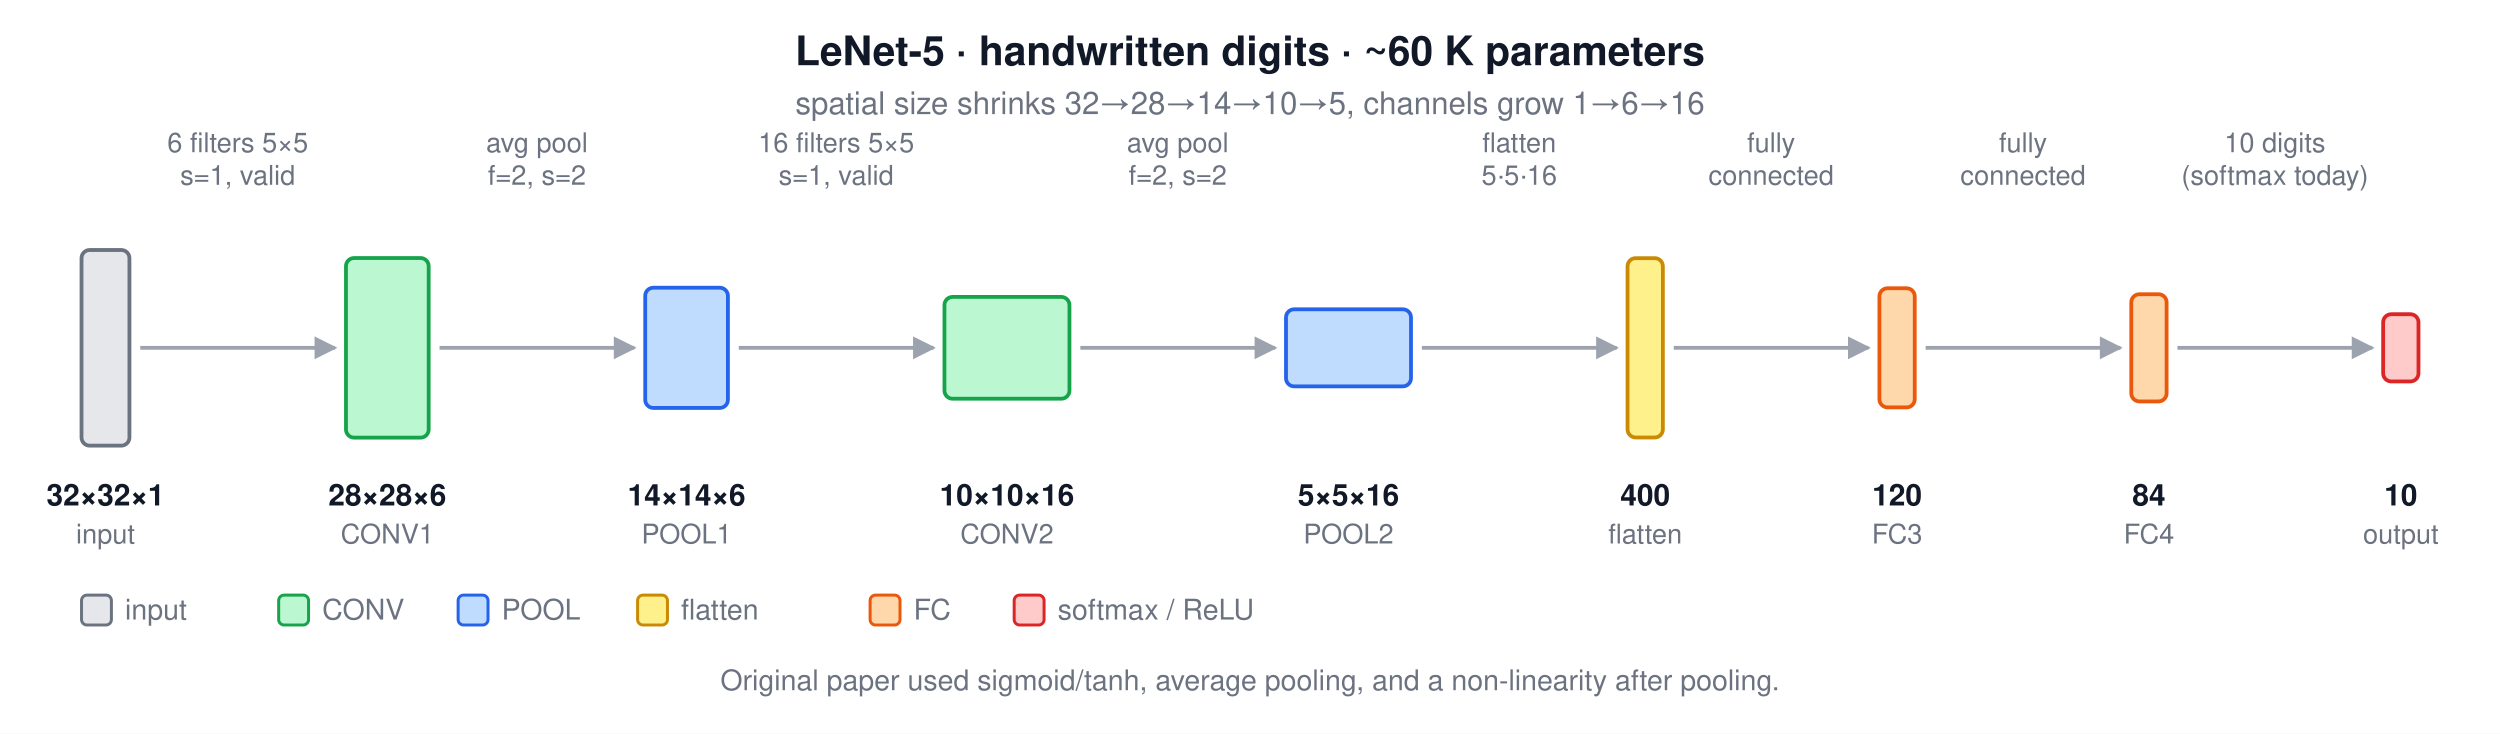
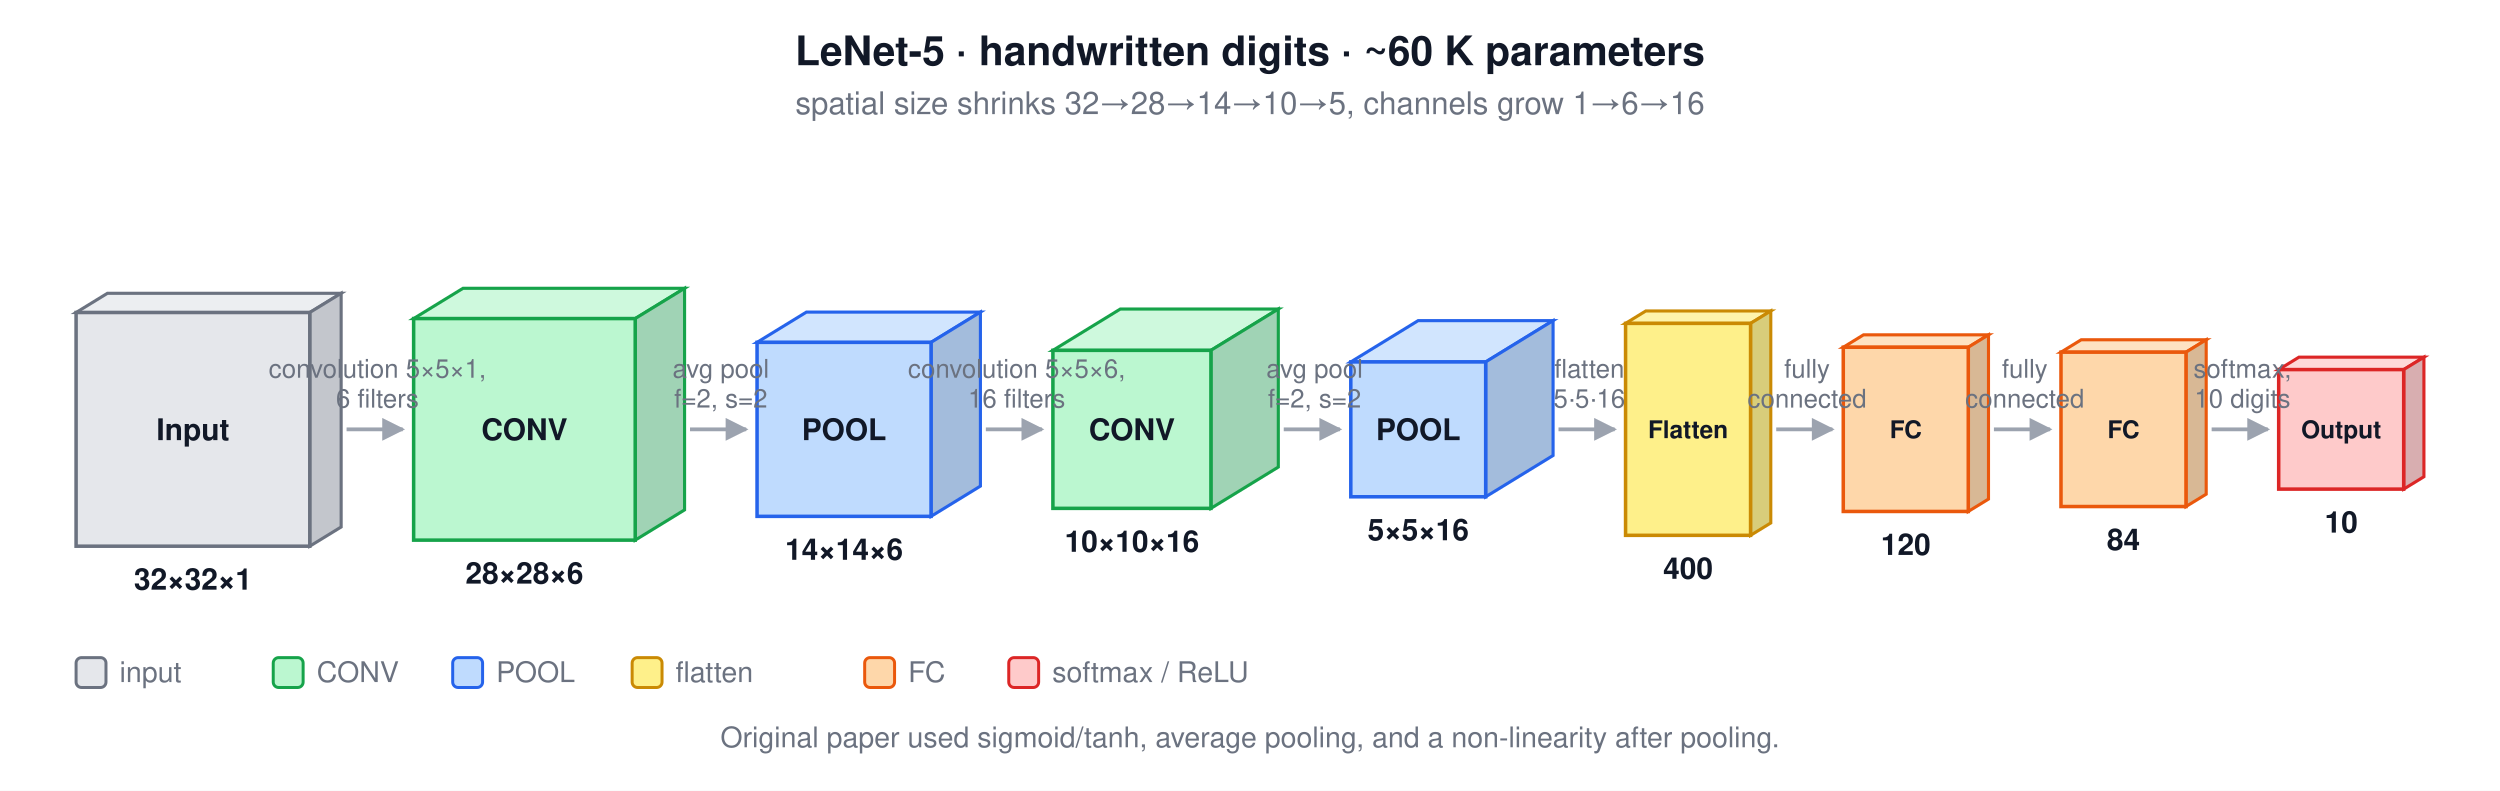
- <svg xmlns="http://www.w3.org/2000/svg" viewBox="0 0 920 270" width="920" height="270">
+ <svg xmlns="http://www.w3.org/2000/svg" viewBox="0 0 920 291" width="920" height="291">
  <defs>
    <marker id="ah" viewBox="0 0 10 10" refX="9" refY="5" markerWidth="6" markerHeight="6" orient="auto-start-reverse">
      <path d="M0,0 L10,5 L0,10 z" fill="#9ca3af" />
    </marker>
  </defs>
-   <rect width="920" height="270" fill="#ffffff" />
+   <rect width="920" height="291" fill="#ffffff" />
  <g font-family="Segoe UI, system-ui, -apple-system, Helvetica, Arial, sans-serif" fill="#111827" font-size="12">
    <text x="460" y="24" font-size="15" text-anchor="middle" fill="#111827" font-weight="600">LeNet-5  ·  handwritten digits  ·  ~60 K parameters</text>
    <text x="460" y="42" font-size="11.5" text-anchor="middle" fill="#6b7280" font-weight="normal">spatial size shrinks 32→28→14→10→5, channels grow 1→6→16</text>
-     <rect x="30" y="92" width="17.631" height="72" rx="3" fill="#e5e7eb" stroke="#6b7280" stroke-width="1.4" />
-     <text x="38.816" y="186" font-size="11" text-anchor="middle" fill="#111827" font-weight="600">32×32×1</text>
-     <text x="38.816" y="200" font-size="10" text-anchor="middle" fill="#6b7280" font-weight="normal">input</text>
-     <rect x="127.32" y="94.951" width="30.431" height="66.099" rx="3" fill="#bbf7d0" stroke="#16a34a" stroke-width="1.4" />
-     <text x="142.535" y="186" font-size="11" text-anchor="middle" fill="#111827" font-weight="600">28×28×6</text>
-     <text x="142.535" y="200" font-size="10" text-anchor="middle" fill="#6b7280" font-weight="normal">CONV1</text>
-     <rect x="237.439" y="105.88" width="30.431" height="44.239" rx="3" fill="#bfdbfe" stroke="#2563eb" stroke-width="1.4" />
-     <text x="252.654" y="186" font-size="11" text-anchor="middle" fill="#111827" font-weight="600">14×14×6</text>
-     <text x="252.654" y="200" font-size="10" text-anchor="middle" fill="#6b7280" font-weight="normal">POOL1</text>
-     <rect x="347.558" y="109.268" width="46" height="37.464" rx="3" fill="#bbf7d0" stroke="#16a34a" stroke-width="1.4" />
-     <text x="370.558" y="186" font-size="11" text-anchor="middle" fill="#111827" font-weight="600">10×10×16</text>
-     <text x="370.558" y="200" font-size="10" text-anchor="middle" fill="#6b7280" font-weight="normal">CONV2</text>
-     <rect x="473.246" y="113.824" width="46" height="28.353" rx="3" fill="#bfdbfe" stroke="#2563eb" stroke-width="1.4" />
-     <text x="496.246" y="186" font-size="11" text-anchor="middle" fill="#111827" font-weight="600">5×5×16</text>
-     <text x="496.246" y="200" font-size="10" text-anchor="middle" fill="#6b7280" font-weight="normal">POOL2</text>
-     <rect x="598.935" y="95" width="13" height="66" rx="3" fill="#fef08a" stroke="#ca8a04" stroke-width="1.4" />
-     <text x="605.435" y="186" font-size="11" text-anchor="middle" fill="#111827" font-weight="600">400</text>
-     <text x="605.435" y="200" font-size="10" text-anchor="middle" fill="#6b7280" font-weight="normal">flatten</text>
-     <rect x="691.623" y="106.081" width="13" height="43.838" rx="3" fill="#fed7aa" stroke="#ea580c" stroke-width="1.4" />
-     <text x="698.123" y="186" font-size="11" text-anchor="middle" fill="#111827" font-weight="600">120</text>
-     <text x="698.123" y="200" font-size="10" text-anchor="middle" fill="#6b7280" font-weight="normal">FC3</text>
-     <rect x="784.312" y="108.273" width="13" height="39.455" rx="3" fill="#fed7aa" stroke="#ea580c" stroke-width="1.4" />
-     <text x="790.812" y="186" font-size="11" text-anchor="middle" fill="#111827" font-weight="600">84</text>
-     <text x="790.812" y="200" font-size="10" text-anchor="middle" fill="#6b7280" font-weight="normal">FC4</text>
-     <rect x="877" y="115.626" width="13" height="24.748" rx="3" fill="#fecaca" stroke="#dc2626" stroke-width="1.4" />
-     <text x="883.5" y="186" font-size="11" text-anchor="middle" fill="#111827" font-weight="600">10</text>
-     <text x="883.5" y="200" font-size="10" text-anchor="middle" fill="#6b7280" font-weight="normal">output</text>
-     <line x1="51.631" y1="128" x2="123.32" y2="128" stroke="#9ca3af" stroke-width="1.4" marker-end="url(#ah)" />
-     <text x="87.475" y="56" font-size="10" text-anchor="middle" fill="#6b7280" font-weight="normal">6 filters 5×5</text>
-     <text x="87.475" y="68" font-size="10" text-anchor="middle" fill="#6b7280" font-weight="normal">s=1, valid</text>
-     <line x1="161.75" y1="128" x2="233.439" y2="128" stroke="#9ca3af" stroke-width="1.4" marker-end="url(#ah)" />
-     <text x="197.595" y="56" font-size="10" text-anchor="middle" fill="#6b7280" font-weight="normal">avg pool</text>
-     <text x="197.595" y="68" font-size="10" text-anchor="middle" fill="#6b7280" font-weight="normal">f=2, s=2</text>
-     <line x1="271.869" y1="128" x2="343.558" y2="128" stroke="#9ca3af" stroke-width="1.4" marker-end="url(#ah)" />
-     <text x="307.714" y="56" font-size="10" text-anchor="middle" fill="#6b7280" font-weight="normal">16 filters 5×5</text>
-     <text x="307.714" y="68" font-size="10" text-anchor="middle" fill="#6b7280" font-weight="normal">s=1, valid</text>
-     <line x1="397.558" y1="128" x2="469.246" y2="128" stroke="#9ca3af" stroke-width="1.4" marker-end="url(#ah)" />
-     <text x="433.402" y="56" font-size="10" text-anchor="middle" fill="#6b7280" font-weight="normal">avg pool</text>
-     <text x="433.402" y="68" font-size="10" text-anchor="middle" fill="#6b7280" font-weight="normal">f=2, s=2</text>
-     <line x1="523.246" y1="128" x2="594.935" y2="128" stroke="#9ca3af" stroke-width="1.4" marker-end="url(#ah)" />
-     <text x="559.09" y="56" font-size="10" text-anchor="middle" fill="#6b7280" font-weight="normal">flatten</text>
-     <text x="559.09" y="68" font-size="10" text-anchor="middle" fill="#6b7280" font-weight="normal">5·5·16</text>
-     <line x1="615.935" y1="128" x2="687.623" y2="128" stroke="#9ca3af" stroke-width="1.4" marker-end="url(#ah)" />
-     <text x="651.779" y="56" font-size="10" text-anchor="middle" fill="#6b7280" font-weight="normal">fully</text>
-     <text x="651.779" y="68" font-size="10" text-anchor="middle" fill="#6b7280" font-weight="normal">connected</text>
-     <line x1="708.623" y1="128" x2="780.312" y2="128" stroke="#9ca3af" stroke-width="1.4" marker-end="url(#ah)" />
-     <text x="744.467" y="56" font-size="10" text-anchor="middle" fill="#6b7280" font-weight="normal">fully</text>
-     <text x="744.467" y="68" font-size="10" text-anchor="middle" fill="#6b7280" font-weight="normal">connected</text>
-     <line x1="801.312" y1="128" x2="873" y2="128" stroke="#9ca3af" stroke-width="1.4" marker-end="url(#ah)" />
-     <text x="837.156" y="56" font-size="10" text-anchor="middle" fill="#6b7280" font-weight="normal">10 digits</text>
-     <text x="837.156" y="68" font-size="10" text-anchor="middle" fill="#6b7280" font-weight="normal">(softmax today)</text>
-     <rect x="30" y="219" width="11" height="11" rx="2" fill="#e5e7eb" stroke="#6b7280" stroke-width="1.1" />
-     <text x="46" y="228" font-size="10.5" text-anchor="start" fill="#6b7280" font-weight="normal">input</text>
-     <rect x="102.55" y="219" width="11" height="11" rx="2" fill="#bbf7d0" stroke="#16a34a" stroke-width="1.1" />
-     <text x="118.55" y="228" font-size="10.5" text-anchor="start" fill="#6b7280" font-weight="normal">CONV</text>
-     <rect x="168.59" y="219" width="11" height="11" rx="2" fill="#bfdbfe" stroke="#2563eb" stroke-width="1.1" />
-     <text x="184.59" y="228" font-size="10.5" text-anchor="start" fill="#6b7280" font-weight="normal">POOL</text>
-     <rect x="234.63" y="219" width="11" height="11" rx="2" fill="#fef08a" stroke="#ca8a04" stroke-width="1.1" />
-     <text x="250.63" y="228" font-size="10.5" text-anchor="start" fill="#6b7280" font-weight="normal">flatten</text>
-     <rect x="320.2" y="219" width="11" height="11" rx="2" fill="#fed7aa" stroke="#ea580c" stroke-width="1.1" />
-     <text x="336.2" y="228" font-size="10.5" text-anchor="start" fill="#6b7280" font-weight="normal">FC</text>
-     <rect x="373.22" y="219" width="11" height="11" rx="2" fill="#fecaca" stroke="#dc2626" stroke-width="1.1" />
-     <text x="389.22" y="228" font-size="10.5" text-anchor="start" fill="#6b7280" font-weight="normal">softmax / ReLU</text>
-     <text x="460" y="254" font-size="10.5" text-anchor="middle" fill="#6b7280" font-weight="normal">Original paper used sigmoid/tanh, average pooling, and a non-linearity after pooling.</text>
+     <polygon points="28,115 39.541,107.926 125.541,107.926 114,115" fill="#eceef1" stroke="#6b7280" stroke-width="1.15" />
+     <polygon points="114,115 125.541,107.926 125.541,193.926 114,201" fill="#c3c6cc" stroke="#6b7280" stroke-width="1.15" />
+     <polygon points="28,115 114,115 114,201 28,201" fill="#e5e7eb" stroke="#6b7280" stroke-width="1.3" />
+     <text x="71" y="161.96" font-size="11" text-anchor="middle" fill="#111827" font-weight="600">Input</text>
+     <text x="71" y="217" font-size="11" text-anchor="middle" fill="#111827" font-weight="600">32×32×1</text>
+     <polygon points="152.219,117.231 170.381,106.099 251.92,106.099 233.757,117.231" fill="#cef9dd" stroke="#16a34a" stroke-width="1.15" />
+     <polygon points="233.757,117.231 251.92,106.099 251.92,187.637 233.757,198.769" fill="#a0d3b5" stroke="#16a34a" stroke-width="1.15" />
+     <polygon points="152.219,117.231 233.757,117.231 233.757,198.769 152.219,198.769" fill="#bbf7d0" stroke="#16a34a" stroke-width="1.3" />
+     <text x="192.988" y="161.96" font-size="11" text-anchor="middle" fill="#111827" font-weight="600">CONV</text>
+     <text x="192.988" y="214.769" font-size="11" text-anchor="middle" fill="#111827" font-weight="600">28×28×6</text>
+     <polygon points="278.597,125.984 296.76,114.852 360.792,114.852 342.629,125.984" fill="#d1e5fe" stroke="#2563eb" stroke-width="1.15" />
+     <polygon points="342.629,125.984 360.792,114.852 360.792,178.884 342.629,190.016" fill="#a3bcdc" stroke="#2563eb" stroke-width="1.15" />
+     <polygon points="278.597,125.984 342.629,125.984 342.629,190.016 278.597,190.016" fill="#bfdbfe" stroke="#2563eb" stroke-width="1.3" />
+     <text x="310.613" y="161.96" font-size="11" text-anchor="middle" fill="#111827" font-weight="600">POOL</text>
+     <text x="310.613" y="206.016" font-size="11" text-anchor="middle" fill="#111827" font-weight="600">14×14×6</text>
+     <polygon points="387.469,128.925 412.269,113.725 470.419,113.725 445.619,128.925" fill="#cef9dd" stroke="#16a34a" stroke-width="1.15" />
+     <polygon points="445.619,128.925 470.419,113.725 470.419,171.875 445.619,187.075" fill="#a0d3b5" stroke="#16a34a" stroke-width="1.15" />
+     <polygon points="387.469,128.925 445.619,128.925 445.619,187.075 387.469,187.075" fill="#bbf7d0" stroke="#16a34a" stroke-width="1.3" />
+     <text x="416.544" y="161.96" font-size="11" text-anchor="middle" fill="#111827" font-weight="600">CONV</text>
+     <text x="416.544" y="203.075" font-size="11" text-anchor="middle" fill="#111827" font-weight="600">10×10×16</text>
+     <polygon points="497.096,133.183 521.896,117.983 571.531,117.983 546.731,133.183" fill="#d1e5fe" stroke="#2563eb" stroke-width="1.15" />
+     <polygon points="546.731,133.183 571.531,117.983 571.531,167.617 546.731,182.817" fill="#a3bcdc" stroke="#2563eb" stroke-width="1.15" />
+     <polygon points="497.096,133.183 546.731,133.183 546.731,182.817 497.096,182.817" fill="#bfdbfe" stroke="#2563eb" stroke-width="1.3" />
+     <text x="521.913" y="161.96" font-size="11" text-anchor="middle" fill="#111827" font-weight="600">POOL</text>
+     <text x="521.913" y="198.817" font-size="11" text-anchor="middle" fill="#111827" font-weight="600">5×5×16</text>
+     <polygon points="598.208,119 605.648,114.44 651.648,114.44 644.208,119" fill="#fef4ab" stroke="#ca8a04" stroke-width="1.15" />
+     <polygon points="644.208,119 651.648,114.44 651.648,192.44 644.208,197" fill="#d8cd7a" stroke="#ca8a04" stroke-width="1.15" />
+     <polygon points="598.208,119 644.208,119 644.208,197 598.208,197" fill="#fef08a" stroke="#ca8a04" stroke-width="1.3" />
+     <text x="621.208" y="161.24" font-size="9" text-anchor="middle" fill="#111827" font-weight="600">Flatten</text>
+     <text x="621.208" y="213" font-size="11" text-anchor="middle" fill="#111827" font-weight="600">400</text>
+     <polygon points="678.325,127.784 685.765,123.224 731.765,123.224 724.325,127.784" fill="#fee2c2" stroke="#ea580c" stroke-width="1.15" />
+     <polygon points="724.325,127.784 731.765,123.224 731.765,183.656 724.325,188.216" fill="#d8b895" stroke="#ea580c" stroke-width="1.15" />
+     <polygon points="678.325,127.784 724.325,127.784 724.325,188.216 678.325,188.216" fill="#fed7aa" stroke="#ea580c" stroke-width="1.3" />
+     <text x="701.325" y="161.24" font-size="9" text-anchor="middle" fill="#111827" font-weight="600">FC</text>
+     <text x="701.325" y="204.216" font-size="11" text-anchor="middle" fill="#111827" font-weight="600">120</text>
+     <polygon points="758.443,129.596 765.883,125.036 811.883,125.036 804.443,129.596" fill="#fee2c2" stroke="#ea580c" stroke-width="1.15" />
+     <polygon points="804.443,129.596 811.883,125.036 811.883,181.844 804.443,186.404" fill="#d8b895" stroke="#ea580c" stroke-width="1.15" />
+     <polygon points="758.443,129.596 804.443,129.596 804.443,186.404 758.443,186.404" fill="#fed7aa" stroke="#ea580c" stroke-width="1.3" />
+     <text x="781.443" y="161.24" font-size="9" text-anchor="middle" fill="#111827" font-weight="600">FC</text>
+     <text x="781.443" y="202.404" font-size="11" text-anchor="middle" fill="#111827" font-weight="600">84</text>
+     <polygon points="838.56,136.007 846,131.447 892,131.447 884.56,136.007" fill="#fed9d9" stroke="#dc2626" stroke-width="1.15" />
+     <polygon points="884.56,136.007 892,131.447 892,175.433 884.56,179.993" fill="#d8aeb0" stroke="#dc2626" stroke-width="1.15" />
+     <polygon points="838.56,136.007 884.56,136.007 884.56,179.993 838.56,179.993" fill="#fecaca" stroke="#dc2626" stroke-width="1.3" />
+     <text x="861.56" y="161.24" font-size="9" text-anchor="middle" fill="#111827" font-weight="600">Output</text>
+     <text x="861.56" y="195.993" font-size="11" text-anchor="middle" fill="#111827" font-weight="600">10</text>
+     <line x1="127.541" y1="158" x2="148.219" y2="158" stroke="#9ca3af" stroke-width="1.4" marker-end="url(#ah)" />
+     <text x="138.88" y="139" font-size="9.5" text-anchor="middle" fill="#6b7280" font-weight="normal">convolution 5×5×1,</text>
+     <text x="138.88" y="150" font-size="9.5" text-anchor="middle" fill="#6b7280" font-weight="normal">6 filters</text>
+     <line x1="253.92" y1="158" x2="274.597" y2="158" stroke="#9ca3af" stroke-width="1.4" marker-end="url(#ah)" />
+     <text x="265.258" y="139" font-size="9.5" text-anchor="middle" fill="#6b7280" font-weight="normal">avg pool</text>
+     <text x="265.258" y="150" font-size="9.5" text-anchor="middle" fill="#6b7280" font-weight="normal">f=2, s=2</text>
+     <line x1="362.792" y1="158" x2="383.469" y2="158" stroke="#9ca3af" stroke-width="1.4" marker-end="url(#ah)" />
+     <text x="374.13" y="139" font-size="9.5" text-anchor="middle" fill="#6b7280" font-weight="normal">convolution 5×5×6,</text>
+     <text x="374.13" y="150" font-size="9.5" text-anchor="middle" fill="#6b7280" font-weight="normal">16 filters</text>
+     <line x1="472.419" y1="158" x2="493.096" y2="158" stroke="#9ca3af" stroke-width="1.4" marker-end="url(#ah)" />
+     <text x="483.757" y="139" font-size="9.5" text-anchor="middle" fill="#6b7280" font-weight="normal">avg pool</text>
+     <text x="483.757" y="150" font-size="9.5" text-anchor="middle" fill="#6b7280" font-weight="normal">f=2, s=2</text>
+     <line x1="573.531" y1="158" x2="594.208" y2="158" stroke="#9ca3af" stroke-width="1.4" marker-end="url(#ah)" />
+     <text x="584.869" y="139" font-size="9.5" text-anchor="middle" fill="#6b7280" font-weight="normal">flatten</text>
+     <text x="584.869" y="150" font-size="9.5" text-anchor="middle" fill="#6b7280" font-weight="normal">5·5·16</text>
+     <line x1="653.648" y1="158" x2="674.325" y2="158" stroke="#9ca3af" stroke-width="1.4" marker-end="url(#ah)" />
+     <text x="664.987" y="139" font-size="9.5" text-anchor="middle" fill="#6b7280" font-weight="normal">fully</text>
+     <text x="664.987" y="150" font-size="9.5" text-anchor="middle" fill="#6b7280" font-weight="normal">connected</text>
+     <line x1="733.765" y1="158" x2="754.443" y2="158" stroke="#9ca3af" stroke-width="1.4" marker-end="url(#ah)" />
+     <text x="745.104" y="139" font-size="9.5" text-anchor="middle" fill="#6b7280" font-weight="normal">fully</text>
+     <text x="745.104" y="150" font-size="9.5" text-anchor="middle" fill="#6b7280" font-weight="normal">connected</text>
+     <line x1="813.883" y1="158" x2="834.56" y2="158" stroke="#9ca3af" stroke-width="1.4" marker-end="url(#ah)" />
+     <text x="825.221" y="139" font-size="9.5" text-anchor="middle" fill="#6b7280" font-weight="normal">softmax,</text>
+     <text x="825.221" y="150" font-size="9.5" text-anchor="middle" fill="#6b7280" font-weight="normal">10 digits</text>
+     <rect x="28" y="242" width="11" height="11" rx="2" fill="#e5e7eb" stroke="#6b7280" stroke-width="1.1" />
+     <text x="44" y="251" font-size="10.5" text-anchor="start" fill="#6b7280" font-weight="normal">input</text>
+     <rect x="100.55" y="242" width="11" height="11" rx="2" fill="#bbf7d0" stroke="#16a34a" stroke-width="1.1" />
+     <text x="116.55" y="251" font-size="10.5" text-anchor="start" fill="#6b7280" font-weight="normal">CONV</text>
+     <rect x="166.59" y="242" width="11" height="11" rx="2" fill="#bfdbfe" stroke="#2563eb" stroke-width="1.1" />
+     <text x="182.59" y="251" font-size="10.5" text-anchor="start" fill="#6b7280" font-weight="normal">POOL</text>
+     <rect x="232.63" y="242" width="11" height="11" rx="2" fill="#fef08a" stroke="#ca8a04" stroke-width="1.1" />
+     <text x="248.63" y="251" font-size="10.5" text-anchor="start" fill="#6b7280" font-weight="normal">flatten</text>
+     <rect x="318.2" y="242" width="11" height="11" rx="2" fill="#fed7aa" stroke="#ea580c" stroke-width="1.1" />
+     <text x="334.2" y="251" font-size="10.5" text-anchor="start" fill="#6b7280" font-weight="normal">FC</text>
+     <rect x="371.22" y="242" width="11" height="11" rx="2" fill="#fecaca" stroke="#dc2626" stroke-width="1.1" />
+     <text x="387.22" y="251" font-size="10.5" text-anchor="start" fill="#6b7280" font-weight="normal">softmax / ReLU</text>
+     <text x="460" y="275" font-size="10.5" text-anchor="middle" fill="#6b7280" font-weight="normal">Original paper used sigmoid/tanh, average pooling, and a non-linearity after pooling.</text>
  </g>
</svg>
